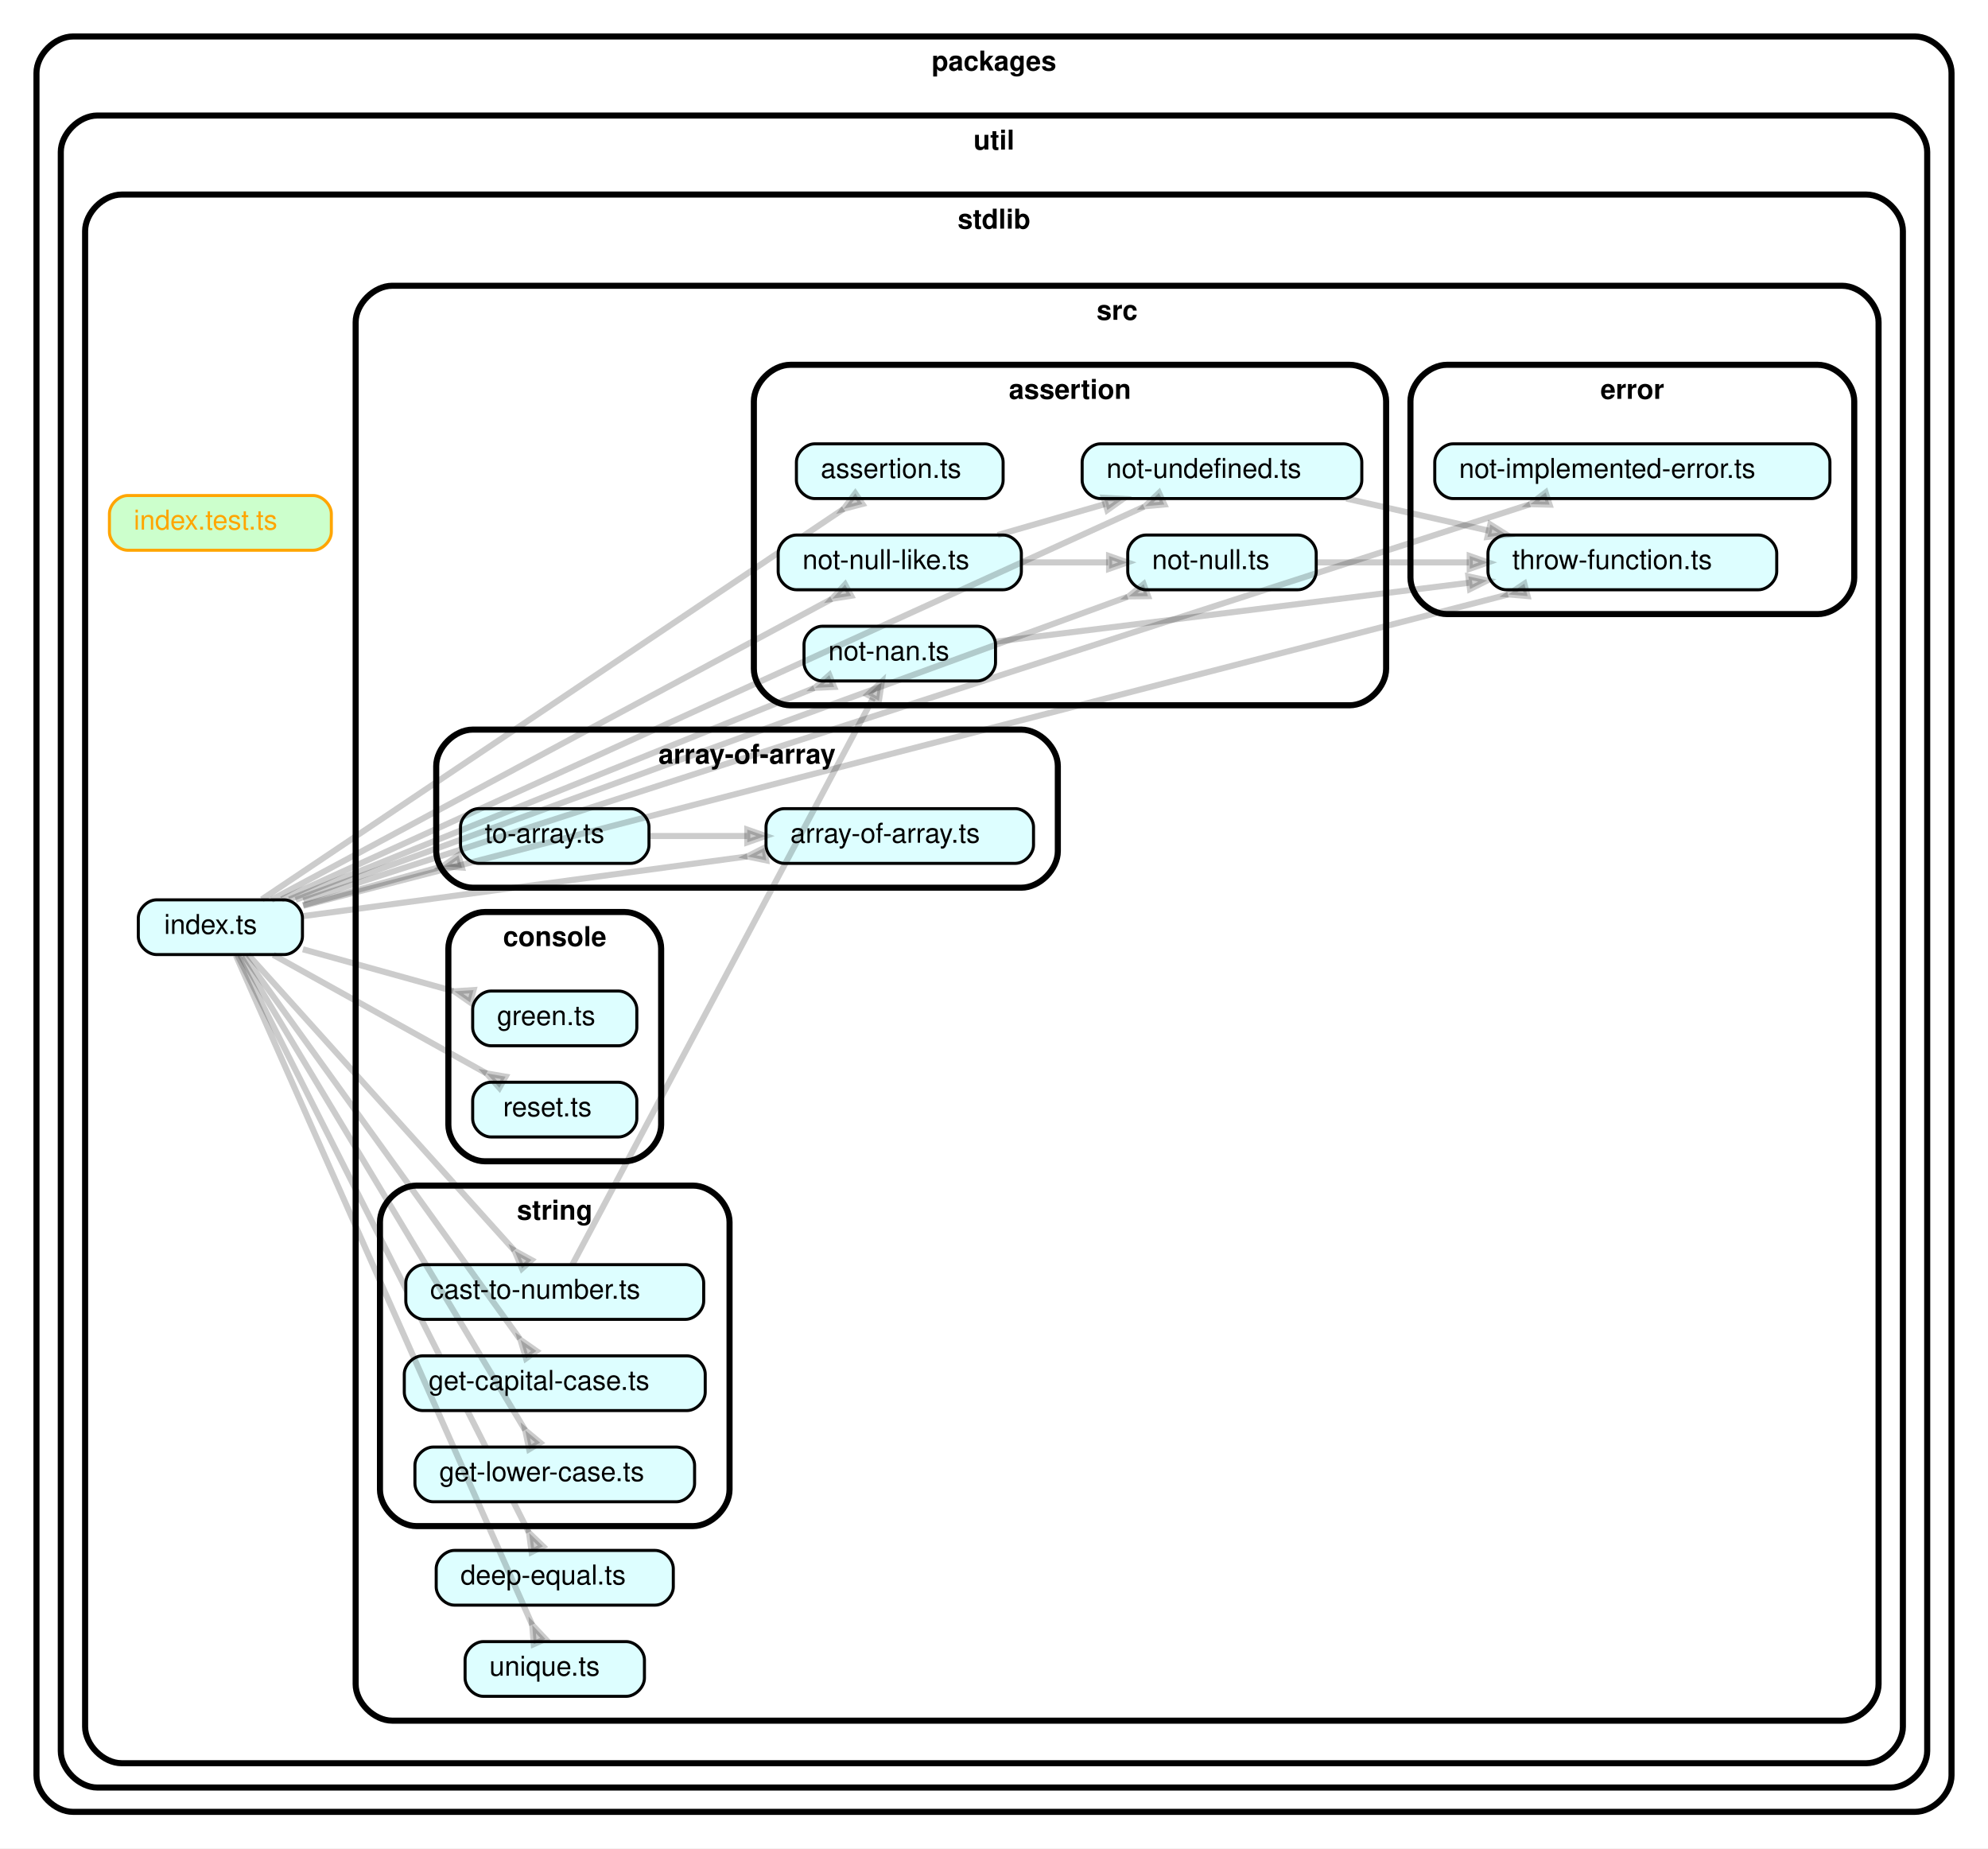
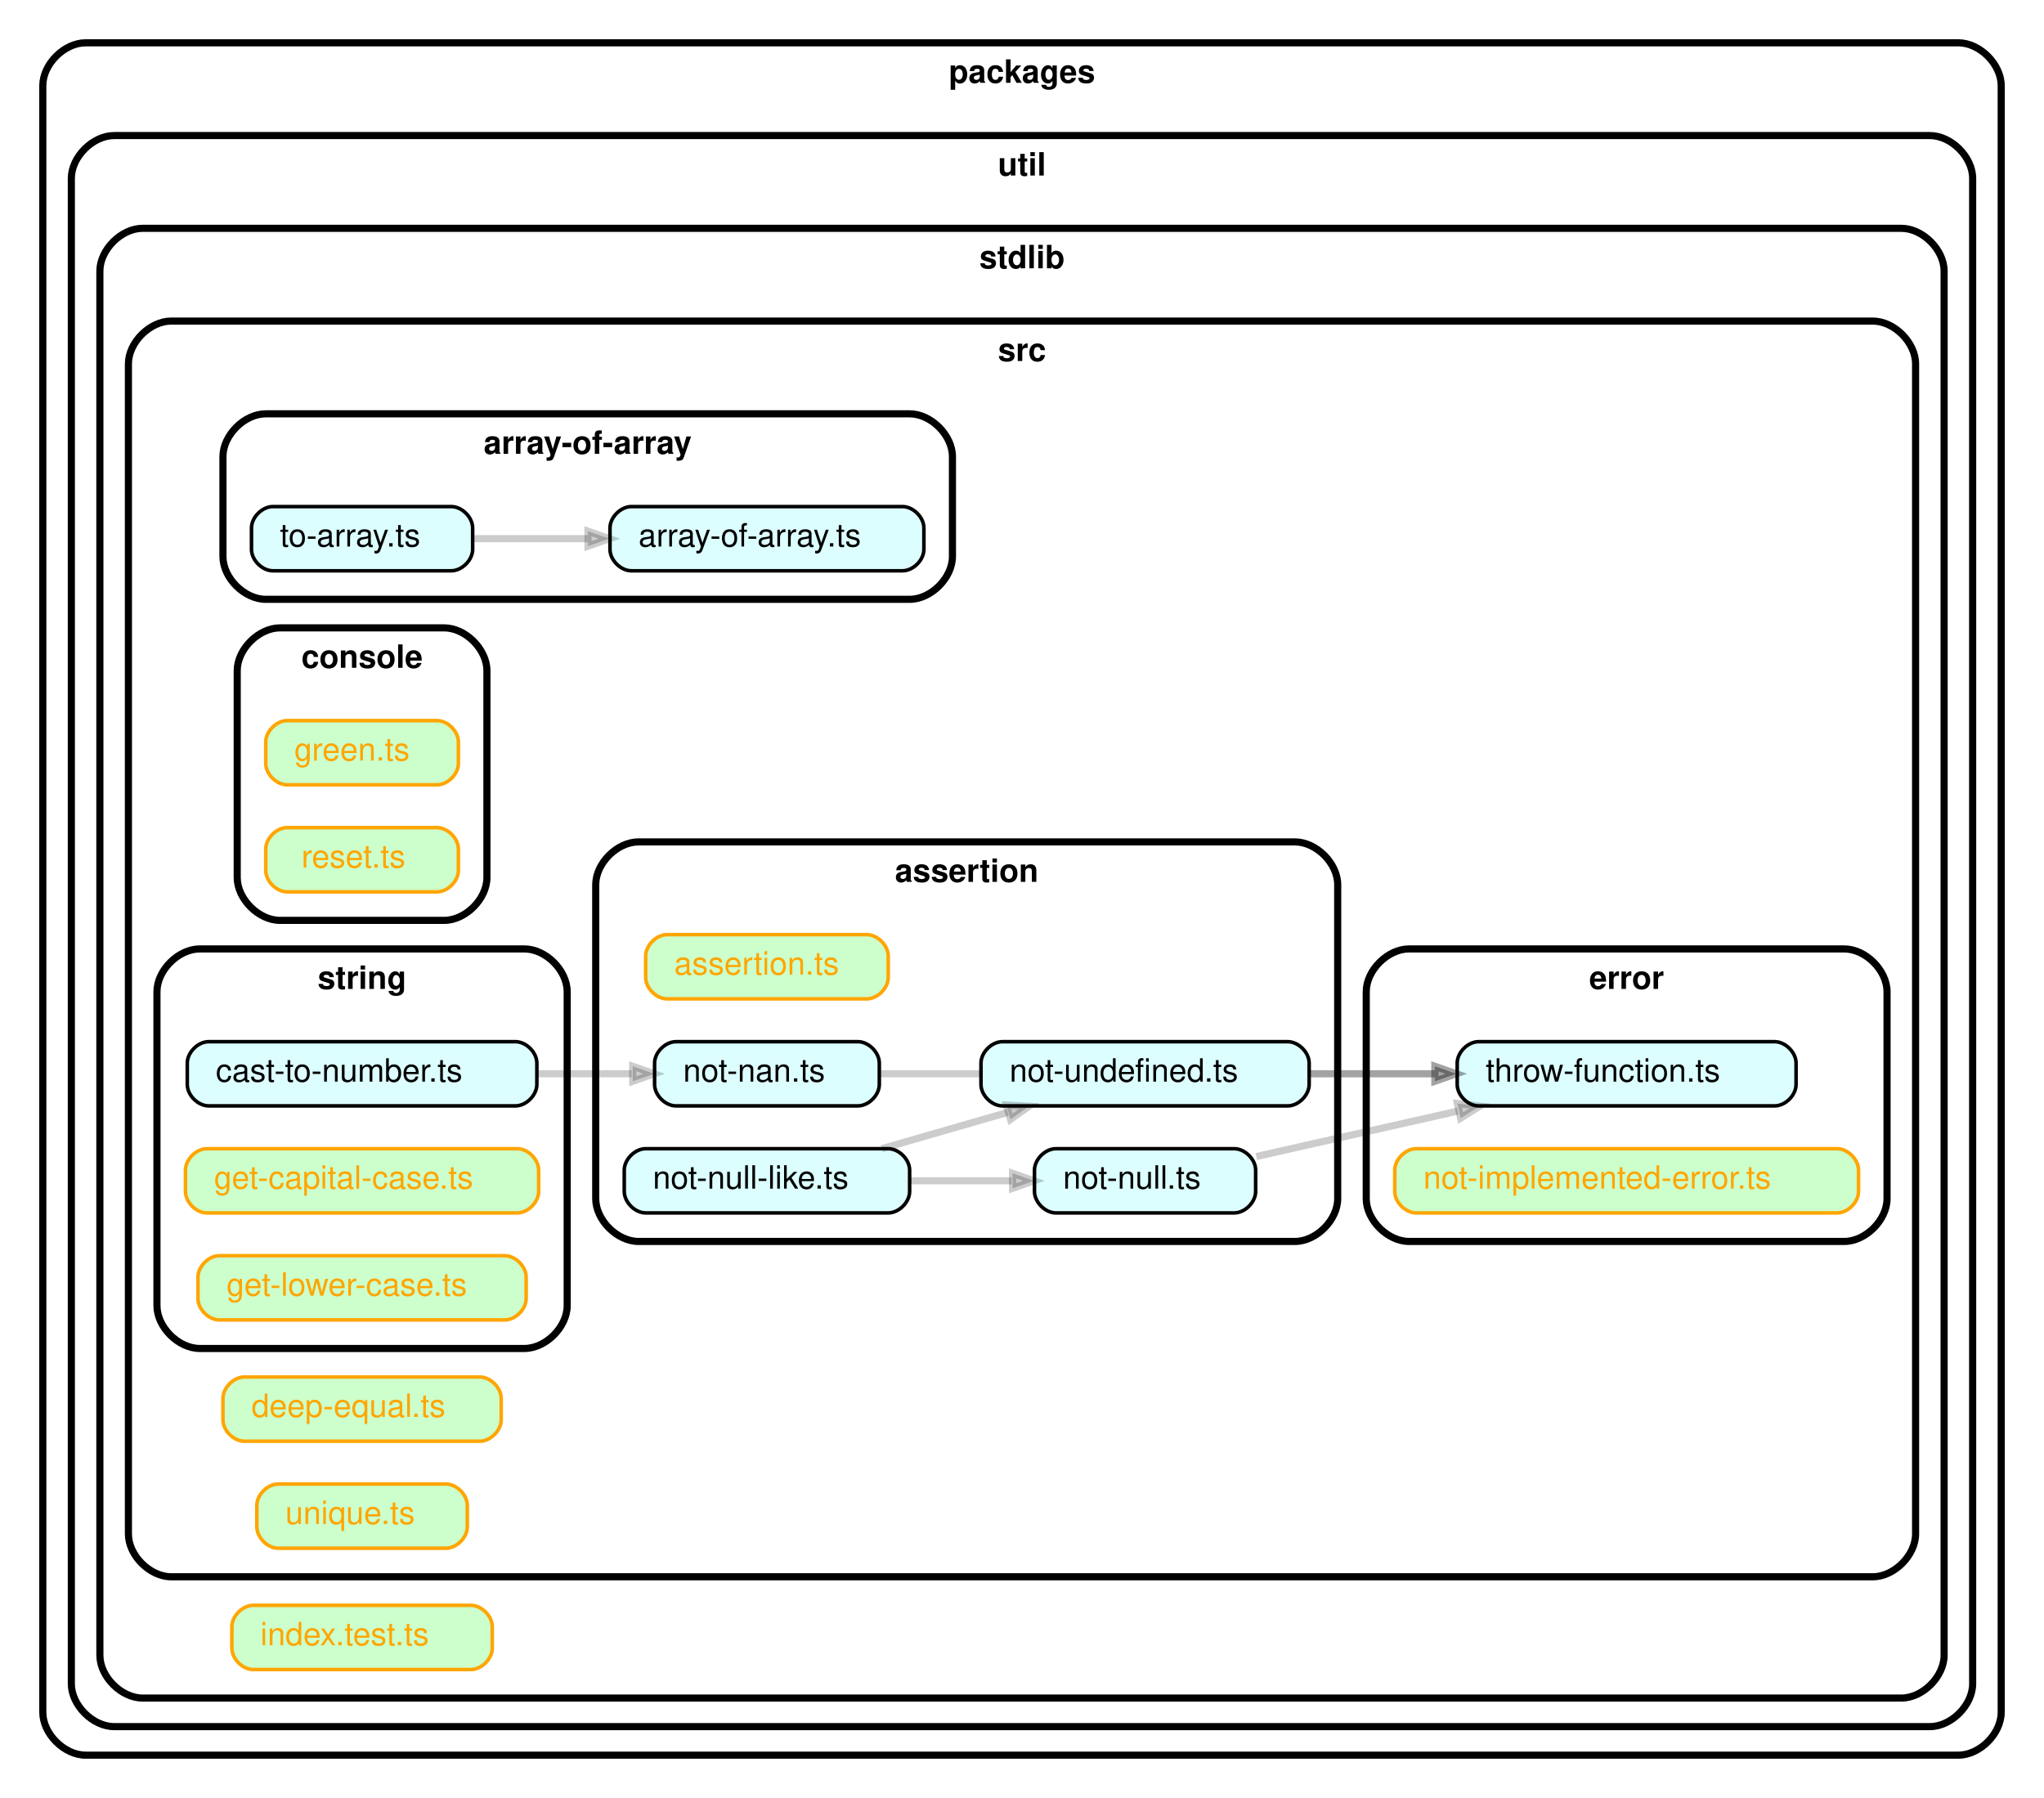
- <svg xmlns="http://www.w3.org/2000/svg" xmlns:xlink="http://www.w3.org/1999/xlink" width="654pt" height="608pt" viewBox="0.00 0.00 654.00 608.00">
-   <g id="graph0" class="graph" transform="scale(1 1) rotate(0) translate(4 604)">
-     <polygon fill="white" stroke="transparent" points="-4,4 -4,-604 650,-604 650,4 -4,4" />
+ <svg xmlns="http://www.w3.org/2000/svg" xmlns:xlink="http://www.w3.org/1999/xlink" width="573pt" height="504pt" viewBox="0.00 0.00 573.00 504.00">
+   <g id="graph0" class="graph" transform="scale(1 1) rotate(0) translate(4 500)">
+     <polygon fill="white" stroke="transparent" points="-4,4 -4,-500 569,-500 569,4 -4,4" />
    <g id="clust1" class="cluster">
-       <path fill="#ffffff" stroke="black" stroke-width="2" d="M20,-8C20,-8 626,-8 626,-8 632,-8 638,-14 638,-20 638,-20 638,-580 638,-580 638,-586 632,-592 626,-592 626,-592 20,-592 20,-592 14,-592 8,-586 8,-580 8,-580 8,-20 8,-20 8,-14 14,-8 20,-8" />
-       <text text-anchor="middle" x="323" y="-580.8" font-family="Helvetica,sans-Serif" font-weight="bold" font-size="9.00">packages</text>
+       <path fill="#ffffff" stroke="black" stroke-width="2" d="M20,-8C20,-8 545,-8 545,-8 551,-8 557,-14 557,-20 557,-20 557,-476 557,-476 557,-482 551,-488 545,-488 545,-488 20,-488 20,-488 14,-488 8,-482 8,-476 8,-476 8,-20 8,-20 8,-14 14,-8 20,-8" />
+       <text text-anchor="middle" x="282.5" y="-476.8" font-family="Helvetica,sans-Serif" font-weight="bold" font-size="9.00">packages</text>
    </g>
    <g id="clust2" class="cluster">
-       <path fill="#ffffff" stroke="black" stroke-width="2" d="M28,-16C28,-16 618,-16 618,-16 624,-16 630,-22 630,-28 630,-28 630,-554 630,-554 630,-560 624,-566 618,-566 618,-566 28,-566 28,-566 22,-566 16,-560 16,-554 16,-554 16,-28 16,-28 16,-22 22,-16 28,-16" />
-       <text text-anchor="middle" x="323" y="-554.8" font-family="Helvetica,sans-Serif" font-weight="bold" font-size="9.00">util</text>
+       <path fill="#ffffff" stroke="black" stroke-width="2" d="M28,-16C28,-16 537,-16 537,-16 543,-16 549,-22 549,-28 549,-28 549,-450 549,-450 549,-456 543,-462 537,-462 537,-462 28,-462 28,-462 22,-462 16,-456 16,-450 16,-450 16,-28 16,-28 16,-22 22,-16 28,-16" />
+       <text text-anchor="middle" x="282.5" y="-450.8" font-family="Helvetica,sans-Serif" font-weight="bold" font-size="9.00">util</text>
    </g>
    <g id="clust3" class="cluster">
-       <path fill="#ffffff" stroke="black" stroke-width="2" d="M36,-24C36,-24 610,-24 610,-24 616,-24 622,-30 622,-36 622,-36 622,-528 622,-528 622,-534 616,-540 610,-540 610,-540 36,-540 36,-540 30,-540 24,-534 24,-528 24,-528 24,-36 24,-36 24,-30 30,-24 36,-24" />
-       <text text-anchor="middle" x="323" y="-528.8" font-family="Helvetica,sans-Serif" font-weight="bold" font-size="9.00">stdlib</text>
+       <path fill="#ffffff" stroke="black" stroke-width="2" d="M36,-24C36,-24 529,-24 529,-24 535,-24 541,-30 541,-36 541,-36 541,-424 541,-424 541,-430 535,-436 529,-436 529,-436 36,-436 36,-436 30,-436 24,-430 24,-424 24,-424 24,-36 24,-36 24,-30 30,-24 36,-24" />
+       <text text-anchor="middle" x="282.5" y="-424.8" font-family="Helvetica,sans-Serif" font-weight="bold" font-size="9.00">stdlib</text>
    </g>
    <g id="clust4" class="cluster">
-       <path fill="#ffffff" stroke="black" stroke-width="2" d="M125,-38C125,-38 602,-38 602,-38 608,-38 614,-44 614,-50 614,-50 614,-498 614,-498 614,-504 608,-510 602,-510 602,-510 125,-510 125,-510 119,-510 113,-504 113,-498 113,-498 113,-50 113,-50 113,-44 119,-38 125,-38" />
-       <text text-anchor="middle" x="363.5" y="-498.8" font-family="Helvetica,sans-Serif" font-weight="bold" font-size="9.00">src</text>
+       <path fill="#ffffff" stroke="black" stroke-width="2" d="M44,-58C44,-58 521,-58 521,-58 527,-58 533,-64 533,-70 533,-70 533,-398 533,-398 533,-404 527,-410 521,-410 521,-410 44,-410 44,-410 38,-410 32,-404 32,-398 32,-398 32,-70 32,-70 32,-64 38,-58 44,-58" />
+       <text text-anchor="middle" x="282.5" y="-398.8" font-family="Helvetica,sans-Serif" font-weight="bold" font-size="9.00">src</text>
    </g>
    <g id="clust5" class="cluster">
-       <path fill="#ffffff" stroke="black" stroke-width="2" d="M151.5,-312C151.5,-312 332,-312 332,-312 338,-312 344,-318 344,-324 344,-324 344,-352 344,-352 344,-358 338,-364 332,-364 332,-364 151.5,-364 151.5,-364 145.5,-364 139.5,-358 139.5,-352 139.5,-352 139.5,-324 139.5,-324 139.5,-318 145.5,-312 151.5,-312" />
-       <text text-anchor="middle" x="241.75" y="-352.8" font-family="Helvetica,sans-Serif" font-weight="bold" font-size="9.00">array-of-array</text>
+       <path fill="#ffffff" stroke="black" stroke-width="2" d="M70.5,-332C70.5,-332 251,-332 251,-332 257,-332 263,-338 263,-344 263,-344 263,-372 263,-372 263,-378 257,-384 251,-384 251,-384 70.5,-384 70.5,-384 64.5,-384 58.5,-378 58.5,-372 58.5,-372 58.5,-344 58.5,-344 58.5,-338 64.5,-332 70.5,-332" />
+       <text text-anchor="middle" x="160.75" y="-372.8" font-family="Helvetica,sans-Serif" font-weight="bold" font-size="9.00">array-of-array</text>
    </g>
    <g id="clust6" class="cluster">
-       <path fill="#ffffff" stroke="black" stroke-width="2" d="M256,-372C256,-372 440,-372 440,-372 446,-372 452,-378 452,-384 452,-384 452,-472 452,-472 452,-478 446,-484 440,-484 440,-484 256,-484 256,-484 250,-484 244,-478 244,-472 244,-472 244,-384 244,-384 244,-378 250,-372 256,-372" />
-       <text text-anchor="middle" x="348" y="-472.8" font-family="Helvetica,sans-Serif" font-weight="bold" font-size="9.00">assertion</text>
+       <path fill="#ffffff" stroke="black" stroke-width="2" d="M175,-152C175,-152 359,-152 359,-152 365,-152 371,-158 371,-164 371,-164 371,-252 371,-252 371,-258 365,-264 359,-264 359,-264 175,-264 175,-264 169,-264 163,-258 163,-252 163,-252 163,-164 163,-164 163,-158 169,-152 175,-152" />
+       <text text-anchor="middle" x="267" y="-252.8" font-family="Helvetica,sans-Serif" font-weight="bold" font-size="9.00">assertion</text>
    </g>
    <g id="clust7" class="cluster">
-       <path fill="#ffffff" stroke="black" stroke-width="2" d="M155.5,-222C155.5,-222 201.5,-222 201.5,-222 207.5,-222 213.5,-228 213.5,-234 213.5,-234 213.5,-292 213.5,-292 213.5,-298 207.5,-304 201.5,-304 201.5,-304 155.5,-304 155.5,-304 149.5,-304 143.5,-298 143.5,-292 143.5,-292 143.5,-234 143.5,-234 143.5,-228 149.5,-222 155.5,-222" />
-       <text text-anchor="middle" x="178.5" y="-292.8" font-family="Helvetica,sans-Serif" font-weight="bold" font-size="9.00">console</text>
+       <path fill="#ffffff" stroke="black" stroke-width="2" d="M74.5,-242C74.5,-242 120.5,-242 120.5,-242 126.5,-242 132.5,-248 132.5,-254 132.5,-254 132.5,-312 132.5,-312 132.5,-318 126.5,-324 120.5,-324 120.5,-324 74.5,-324 74.5,-324 68.5,-324 62.5,-318 62.5,-312 62.5,-312 62.5,-254 62.5,-254 62.5,-248 68.5,-242 74.5,-242" />
+       <text text-anchor="middle" x="97.5" y="-312.8" font-family="Helvetica,sans-Serif" font-weight="bold" font-size="9.00">console</text>
    </g>
    <g id="clust8" class="cluster">
-       <path fill="#ffffff" stroke="black" stroke-width="2" d="M472,-402C472,-402 594,-402 594,-402 600,-402 606,-408 606,-414 606,-414 606,-472 606,-472 606,-478 600,-484 594,-484 594,-484 472,-484 472,-484 466,-484 460,-478 460,-472 460,-472 460,-414 460,-414 460,-408 466,-402 472,-402" />
-       <text text-anchor="middle" x="533" y="-472.8" font-family="Helvetica,sans-Serif" font-weight="bold" font-size="9.00">error</text>
+       <path fill="#ffffff" stroke="black" stroke-width="2" d="M391,-152C391,-152 513,-152 513,-152 519,-152 525,-158 525,-164 525,-164 525,-222 525,-222 525,-228 519,-234 513,-234 513,-234 391,-234 391,-234 385,-234 379,-228 379,-222 379,-222 379,-164 379,-164 379,-158 385,-152 391,-152" />
+       <text text-anchor="middle" x="452" y="-222.8" font-family="Helvetica,sans-Serif" font-weight="bold" font-size="9.00">error</text>
    </g>
    <g id="clust9" class="cluster">
-       <path fill="#ffffff" stroke="black" stroke-width="2" d="M133,-102C133,-102 224,-102 224,-102 230,-102 236,-108 236,-114 236,-114 236,-202 236,-202 236,-208 230,-214 224,-214 224,-214 133,-214 133,-214 127,-214 121,-208 121,-202 121,-202 121,-114 121,-114 121,-108 127,-102 133,-102" />
-       <text text-anchor="middle" x="178.5" y="-202.8" font-family="Helvetica,sans-Serif" font-weight="bold" font-size="9.00">string</text>
+       <path fill="#ffffff" stroke="black" stroke-width="2" d="M52,-122C52,-122 143,-122 143,-122 149,-122 155,-128 155,-134 155,-134 155,-222 155,-222 155,-228 149,-234 143,-234 143,-234 52,-234 52,-234 46,-234 40,-228 40,-222 40,-222 40,-134 40,-134 40,-128 46,-122 52,-122" />
+       <text text-anchor="middle" x="97.5" y="-222.8" font-family="Helvetica,sans-Serif" font-weight="bold" font-size="9.00">string</text>
    </g>
    <g id="node1" class="node">
      <g id="a_node1">
        <a xlink:href="packages/util/stdlib/index.test.ts" xlink:title="no-orphans">
-           <path fill="#ccffcc" stroke="orange" d="M99,-441C99,-441 38,-441 38,-441 35,-441 32,-438 32,-435 32,-435 32,-429 32,-429 32,-426 35,-423 38,-423 38,-423 99,-423 99,-423 102,-423 105,-426 105,-429 105,-429 105,-435 105,-435 105,-438 102,-441 99,-441" />
-           <text text-anchor="start" x="40" y="-429.8" font-family="Helvetica,sans-Serif" font-size="9.00" fill="orange">index.test.ts</text>
+           <path fill="#ccffcc" stroke="orange" d="M128,-50C128,-50 67,-50 67,-50 64,-50 61,-47 61,-44 61,-44 61,-38 61,-38 61,-35 64,-32 67,-32 67,-32 128,-32 128,-32 131,-32 134,-35 134,-38 134,-38 134,-44 134,-44 134,-47 131,-50 128,-50" />
+           <text text-anchor="start" x="69" y="-38.8" font-family="Helvetica,sans-Serif" font-size="9.00" fill="orange">index.test.ts</text>
        </a>
      </g>
    </g>
    <g id="node2" class="node">
      <g id="a_node2">
-         <a xlink:href="packages/util/stdlib/index.ts" xlink:title="index.ts">
-           <path fill="#ddfeff" stroke="black" d="M89.5,-308C89.5,-308 47.5,-308 47.5,-308 44.5,-308 41.5,-305 41.5,-302 41.5,-302 41.5,-296 41.5,-296 41.5,-293 44.5,-290 47.5,-290 47.5,-290 89.5,-290 89.5,-290 92.5,-290 95.5,-293 95.5,-296 95.5,-296 95.5,-302 95.5,-302 95.5,-305 92.5,-308 89.5,-308" />
-           <text text-anchor="start" x="50" y="-296.8" font-family="Helvetica,sans-Serif" font-size="9.00">index.ts</text>
+         <a xlink:href="packages/util/stdlib/src/array-of-array/array-of-array.ts" xlink:title="array-of-array.ts">
+           <path fill="#ddfeff" stroke="black" d="M249,-358C249,-358 173,-358 173,-358 170,-358 167,-355 167,-352 167,-352 167,-346 167,-346 167,-343 170,-340 173,-340 173,-340 249,-340 249,-340 252,-340 255,-343 255,-346 255,-346 255,-352 255,-352 255,-355 252,-358 249,-358" />
+           <text text-anchor="start" x="175" y="-346.8" font-family="Helvetica,sans-Serif" font-size="9.00">array-of-array.ts</text>
        </a>
      </g>
    </g>
    <g id="node3" class="node">
      <g id="a_node3">
-         <a xlink:href="packages/util/stdlib/src/array-of-array/array-of-array.ts" xlink:title="array-of-array.ts">
-           <path fill="#ddfeff" stroke="black" d="M330,-338C330,-338 254,-338 254,-338 251,-338 248,-335 248,-332 248,-332 248,-326 248,-326 248,-323 251,-320 254,-320 254,-320 330,-320 330,-320 333,-320 336,-323 336,-326 336,-326 336,-332 336,-332 336,-335 333,-338 330,-338" />
-           <text text-anchor="start" x="256" y="-326.8" font-family="Helvetica,sans-Serif" font-size="9.00">array-of-array.ts</text>
+         <a xlink:href="packages/util/stdlib/src/array-of-array/to-array.ts" xlink:title="to-array.ts">
+           <path fill="#ddfeff" stroke="black" d="M122.5,-358C122.5,-358 72.5,-358 72.5,-358 69.5,-358 66.5,-355 66.5,-352 66.5,-352 66.5,-346 66.5,-346 66.5,-343 69.5,-340 72.5,-340 72.5,-340 122.5,-340 122.5,-340 125.5,-340 128.5,-343 128.5,-346 128.5,-346 128.5,-352 128.5,-352 128.5,-355 125.5,-358 122.5,-358" />
+           <text text-anchor="start" x="74.5" y="-346.8" font-family="Helvetica,sans-Serif" font-size="9.00">to-array.ts</text>
        </a>
      </g>
    </g>
    <g id="edge1" class="edge">
-       <path fill="none" stroke="#000000" stroke-width="2" stroke-opacity="0.2" d="M95.91,-302.68C132.16,-307.55 196.73,-316.21 241.84,-322.27" />
-       <polygon fill="#000000" fill-opacity="0.2" stroke="#000000" stroke-width="2" stroke-opacity="0.2" points="247.51,-325.15 241.85,-322.27 248.07,-320.98 247.51,-325.15" />
+       <path fill="none" stroke="#000000" stroke-width="2" stroke-opacity="0.2" d="M128.67,-349C138.58,-349 149.86,-349 160.79,-349" />
+       <polygon fill="#000000" fill-opacity="0.2" stroke="#000000" stroke-width="2" stroke-opacity="0.2" points="160.83,-351.1 166.83,-349 160.83,-346.9 160.83,-351.1" />
    </g>
    <g id="node4" class="node">
      <g id="a_node4">
-         <a xlink:href="packages/util/stdlib/src/array-of-array/to-array.ts" xlink:title="to-array.ts">
-           <path fill="#ddfeff" stroke="black" d="M203.5,-338C203.5,-338 153.5,-338 153.5,-338 150.5,-338 147.5,-335 147.5,-332 147.5,-332 147.5,-326 147.5,-326 147.5,-323 150.5,-320 153.5,-320 153.5,-320 203.5,-320 203.5,-320 206.5,-320 209.5,-323 209.5,-326 209.5,-326 209.5,-332 209.5,-332 209.5,-335 206.5,-338 203.5,-338" />
-           <text text-anchor="start" x="155.5" y="-326.8" font-family="Helvetica,sans-Serif" font-size="9.00">to-array.ts</text>
-         </a>
-       </g>
-     </g>
-     <g id="edge2" class="edge">
-       <path fill="none" stroke="#000000" stroke-width="2" stroke-opacity="0.2" d="M95.64,-306.26C109.42,-310.09 126.53,-314.84 141.54,-319.01" />
-       <polygon fill="#000000" fill-opacity="0.2" stroke="#000000" stroke-width="2" stroke-opacity="0.2" points="146.83,-322.66 141.61,-319.03 147.96,-318.61 146.83,-322.66" />
+         <a xlink:href="packages/util/stdlib/src/assertion/assertion.ts" xlink:title="no-orphans">
+           <path fill="#ccffcc" stroke="orange" d="M239,-238C239,-238 183,-238 183,-238 180,-238 177,-235 177,-232 177,-232 177,-226 177,-226 177,-223 180,-220 183,-220 183,-220 239,-220 239,-220 242,-220 245,-223 245,-226 245,-226 245,-232 245,-232 245,-235 242,-238 239,-238" />
+           <text text-anchor="start" x="185" y="-226.8" font-family="Helvetica,sans-Serif" font-size="9.00" fill="orange">assertion.ts</text>
+         </a>
+       </g>
    </g>
    <g id="node5" class="node">
      <g id="a_node5">
-         <a xlink:href="packages/util/stdlib/src/assertion/assertion.ts" xlink:title="assertion.ts">
-           <path fill="#ddfeff" stroke="black" d="M320,-458C320,-458 264,-458 264,-458 261,-458 258,-455 258,-452 258,-452 258,-446 258,-446 258,-443 261,-440 264,-440 264,-440 320,-440 320,-440 323,-440 326,-443 326,-446 326,-446 326,-452 326,-452 326,-455 323,-458 320,-458" />
-           <text text-anchor="start" x="266" y="-446.8" font-family="Helvetica,sans-Serif" font-size="9.00">assertion.ts</text>
-         </a>
-       </g>
-     </g>
-     <g id="edge3" class="edge">
-       <path fill="none" stroke="#000000" stroke-width="2" stroke-opacity="0.2" d="M82.14,-308.16C120.58,-333.95 229.77,-407.24 273.53,-436.6" />
-       <polygon fill="#000000" fill-opacity="0.2" stroke="#000000" stroke-width="2" stroke-opacity="0.2" points="277.36,-441.71 273.55,-436.62 279.7,-438.22 277.36,-441.71" />
+         <a xlink:href="packages/util/stdlib/src/assertion/not-nan.ts" xlink:title="not-nan.ts">
+           <path fill="#ddfeff" stroke="black" d="M236.5,-208C236.5,-208 185.5,-208 185.5,-208 182.5,-208 179.5,-205 179.5,-202 179.5,-202 179.5,-196 179.5,-196 179.5,-193 182.5,-190 185.5,-190 185.5,-190 236.5,-190 236.5,-190 239.5,-190 242.5,-193 242.5,-196 242.5,-196 242.5,-202 242.5,-202 242.5,-205 239.5,-208 236.5,-208" />
+           <text text-anchor="start" x="187.5" y="-196.8" font-family="Helvetica,sans-Serif" font-size="9.00">not-nan.ts</text>
+         </a>
+       </g>
    </g>
    <g id="node6" class="node">
      <g id="a_node6">
-         <a xlink:href="packages/util/stdlib/src/assertion/not-nan.ts" xlink:title="not-nan.ts">
-           <path fill="#ddfeff" stroke="black" d="M317.5,-398C317.5,-398 266.5,-398 266.5,-398 263.5,-398 260.5,-395 260.5,-392 260.5,-392 260.5,-386 260.5,-386 260.5,-383 263.5,-380 266.5,-380 266.5,-380 317.5,-380 317.5,-380 320.5,-380 323.5,-383 323.5,-386 323.5,-386 323.5,-392 323.5,-392 323.5,-395 320.5,-398 317.5,-398" />
-           <text text-anchor="start" x="268.5" y="-386.8" font-family="Helvetica,sans-Serif" font-size="9.00">not-nan.ts</text>
-         </a>
-       </g>
-     </g>
-     <g id="edge4" class="edge">
-       <path fill="none" stroke="#000000" stroke-width="2" stroke-opacity="0.2" d="M91.16,-308.12C132.26,-324.68 219,-359.6 263.83,-377.66" />
-       <polygon fill="#000000" fill-opacity="0.2" stroke="#000000" stroke-width="2" stroke-opacity="0.2" points="268.83,-381.93 264.05,-377.74 270.4,-378.04 268.83,-381.93" />
+         <a xlink:href="packages/util/stdlib/src/error/throw-function.ts" xlink:title="throw-function.ts">
+           <path fill="#ddfeff" stroke="black" d="M493.5,-208C493.5,-208 410.5,-208 410.5,-208 407.5,-208 404.5,-205 404.5,-202 404.5,-202 404.5,-196 404.5,-196 404.5,-193 407.5,-190 410.5,-190 410.5,-190 493.5,-190 493.5,-190 496.5,-190 499.5,-193 499.5,-196 499.5,-196 499.5,-202 499.5,-202 499.5,-205 496.5,-208 493.5,-208" />
+           <text text-anchor="start" x="412.5" y="-196.8" font-family="Helvetica,sans-Serif" font-size="9.00">throw-function.ts</text>
+         </a>
+       </g>
+     </g>
+     <g id="edge2" class="edge">
+       <path fill="none" stroke="#000000" stroke-width="2" stroke-opacity="0.2" d="M242.51,-199C282.03,-199 350.41,-199 398.26,-199" />
+       <polygon fill="#000000" fill-opacity="0.2" stroke="#000000" stroke-width="2" stroke-opacity="0.2" points="398.28,-201.1 404.28,-199 398.28,-196.9 398.28,-201.1" />
    </g>
    <g id="node7" class="node">
      <g id="a_node7">
-         <a xlink:href="packages/util/stdlib/src/assertion/not-null.ts" xlink:title="not-null.ts">
-           <path fill="#ddfeff" stroke="black" d="M423,-428C423,-428 373,-428 373,-428 370,-428 367,-425 367,-422 367,-422 367,-416 367,-416 367,-413 370,-410 373,-410 373,-410 423,-410 423,-410 426,-410 429,-413 429,-416 429,-416 429,-422 429,-422 429,-425 426,-428 423,-428" />
-           <text text-anchor="start" x="375" y="-416.8" font-family="Helvetica,sans-Serif" font-size="9.00">not-null.ts</text>
-         </a>
-       </g>
-     </g>
-     <g id="edge5" class="edge">
-       <path fill="none" stroke="#000000" stroke-width="2" stroke-opacity="0.2" d="M93.27,-308.02C152.42,-329.56 301.85,-383.98 366.92,-407.68" />
-       <polygon fill="#000000" fill-opacity="0.2" stroke="#000000" stroke-width="2" stroke-opacity="0.2" points="372.23,-411.85 367.31,-407.82 373.67,-407.9 372.23,-411.85" />
+         <a xlink:href="packages/util/stdlib/src/assertion/not-null-like.ts" xlink:title="not-null-like.ts">
+           <path fill="#ddfeff" stroke="black" d="M245,-178C245,-178 177,-178 177,-178 174,-178 171,-175 171,-172 171,-172 171,-166 171,-166 171,-163 174,-160 177,-160 177,-160 245,-160 245,-160 248,-160 251,-163 251,-166 251,-166 251,-172 251,-172 251,-175 248,-178 245,-178" />
+           <text text-anchor="start" x="179" y="-166.8" font-family="Helvetica,sans-Serif" font-size="9.00">not-null-like.ts</text>
+         </a>
+       </g>
    </g>
    <g id="node8" class="node">
      <g id="a_node8">
-         <a xlink:href="packages/util/stdlib/src/assertion/not-null-like.ts" xlink:title="not-null-like.ts">
-           <path fill="#ddfeff" stroke="black" d="M326,-428C326,-428 258,-428 258,-428 255,-428 252,-425 252,-422 252,-422 252,-416 252,-416 252,-413 255,-410 258,-410 258,-410 326,-410 326,-410 329,-410 332,-413 332,-416 332,-416 332,-422 332,-422 332,-425 329,-428 326,-428" />
-           <text text-anchor="start" x="260" y="-416.8" font-family="Helvetica,sans-Serif" font-size="9.00">not-null-like.ts</text>
-         </a>
-       </g>
-     </g>
-     <g id="edge6" class="edge">
-       <path fill="none" stroke="#000000" stroke-width="2" stroke-opacity="0.2" d="M85.3,-308.02C125.02,-329.35 224.74,-382.89 269.57,-406.95" />
-       <polygon fill="#000000" fill-opacity="0.2" stroke="#000000" stroke-width="2" stroke-opacity="0.2" points="274.01,-411.73 269.72,-407.04 276,-408.03 274.01,-411.73" />
+         <a xlink:href="packages/util/stdlib/src/assertion/not-null.ts" xlink:title="not-null.ts">
+           <path fill="#ddfeff" stroke="black" d="M342,-178C342,-178 292,-178 292,-178 289,-178 286,-175 286,-172 286,-172 286,-166 286,-166 286,-163 289,-160 292,-160 292,-160 342,-160 342,-160 345,-160 348,-163 348,-166 348,-166 348,-172 348,-172 348,-175 345,-178 342,-178" />
+           <text text-anchor="start" x="294" y="-166.8" font-family="Helvetica,sans-Serif" font-size="9.00">not-null.ts</text>
+         </a>
+       </g>
+     </g>
+     <g id="edge3" class="edge">
+       <path fill="none" stroke="#000000" stroke-width="2" stroke-opacity="0.2" d="M251.02,-169C260.39,-169 270.35,-169 279.6,-169" />
+       <polygon fill="#000000" fill-opacity="0.2" stroke="#000000" stroke-width="2" stroke-opacity="0.2" points="279.86,-171.1 285.86,-169 279.86,-166.9 279.86,-171.1" />
    </g>
    <g id="node9" class="node">
      <g id="a_node9">
        <a xlink:href="packages/util/stdlib/src/assertion/not-undefined.ts" xlink:title="not-undefined.ts">
-           <path fill="#ddfeff" stroke="black" d="M438,-458C438,-458 358,-458 358,-458 355,-458 352,-455 352,-452 352,-452 352,-446 352,-446 352,-443 355,-440 358,-440 358,-440 438,-440 438,-440 441,-440 444,-443 444,-446 444,-446 444,-452 444,-452 444,-455 441,-458 438,-458" />
-           <text text-anchor="start" x="360" y="-446.8" font-family="Helvetica,sans-Serif" font-size="9.00">not-undefined.ts</text>
-         </a>
-       </g>
-     </g>
-     <g id="edge7" class="edge">
-       <path fill="none" stroke="#000000" stroke-width="2" stroke-opacity="0.2" d="M88.62,-308.16C145.74,-334.16 308.89,-408.43 372.33,-437.31" />
-       <polygon fill="#000000" fill-opacity="0.2" stroke="#000000" stroke-width="2" stroke-opacity="0.2" points="377.28,-441.87 372.69,-437.48 379.02,-438.05 377.28,-441.87" />
+           <path fill="#ddfeff" stroke="black" d="M357,-208C357,-208 277,-208 277,-208 274,-208 271,-205 271,-202 271,-202 271,-196 271,-196 271,-193 274,-190 277,-190 277,-190 357,-190 357,-190 360,-190 363,-193 363,-196 363,-196 363,-202 363,-202 363,-205 360,-208 357,-208" />
+           <text text-anchor="start" x="279" y="-196.8" font-family="Helvetica,sans-Serif" font-size="9.00">not-undefined.ts</text>
+         </a>
+       </g>
+     </g>
+     <g id="edge4" class="edge">
+       <path fill="none" stroke="#000000" stroke-width="2" stroke-opacity="0.2" d="M243.2,-178C254.31,-181.2 266.93,-184.85 278.51,-188.19" />
+       <polygon fill="#000000" fill-opacity="0.2" stroke="#000000" stroke-width="2" stroke-opacity="0.2" points="278.11,-190.26 284.46,-189.9 279.28,-186.22 278.11,-190.26" />
+     </g>
+     <g id="edge5" class="edge">
+       <path fill="none" stroke="#000000" stroke-width="2" stroke-opacity="0.2" d="M348.18,-175.81C364.84,-179.57 385.9,-184.31 404.61,-188.53" />
+       <polygon fill="#000000" fill-opacity="0.2" stroke="#000000" stroke-width="2" stroke-opacity="0.2" points="404.54,-190.67 410.85,-189.94 405.46,-186.57 404.54,-190.67" />
+     </g>
+     <g id="edge6" class="edge">
+       <path fill="none" stroke="#000000" stroke-width="2" stroke-opacity="0.2" d="M363.03,-199C374.32,-199 386.54,-199 398.18,-199" />
+       <polygon fill="#000000" fill-opacity="0.2" stroke="#000000" stroke-width="2" stroke-opacity="0.2" points="398.2,-201.1 404.2,-199 398.2,-196.9 398.2,-201.1" />
    </g>
    <g id="node10" class="node">
      <g id="a_node10">
-         <a xlink:href="packages/util/stdlib/src/console/green.ts" xlink:title="green.ts">
-           <path fill="#ddfeff" stroke="black" d="M199.5,-278C199.5,-278 157.5,-278 157.5,-278 154.5,-278 151.5,-275 151.5,-272 151.5,-272 151.5,-266 151.5,-266 151.5,-263 154.5,-260 157.5,-260 157.5,-260 199.5,-260 199.5,-260 202.5,-260 205.5,-263 205.5,-266 205.5,-266 205.5,-272 205.5,-272 205.5,-275 202.5,-278 199.5,-278" />
-           <text text-anchor="start" x="159.5" y="-266.8" font-family="Helvetica,sans-Serif" font-size="9.00">green.ts</text>
-         </a>
-       </g>
-     </g>
-     <g id="edge8" class="edge">
-       <path fill="none" stroke="#000000" stroke-width="2" stroke-opacity="0.2" d="M95.64,-291.74C110.52,-287.6 129.29,-282.39 145.1,-278" />
-       <polygon fill="#000000" fill-opacity="0.2" stroke="#000000" stroke-width="2" stroke-opacity="0.2" points="151.78,-278.32 145.44,-277.91 150.66,-274.28 151.78,-278.32" />
+         <a xlink:href="packages/util/stdlib/src/console/green.ts" xlink:title="no-orphans">
+           <path fill="#ccffcc" stroke="orange" d="M118.5,-298C118.5,-298 76.5,-298 76.5,-298 73.5,-298 70.5,-295 70.5,-292 70.5,-292 70.5,-286 70.5,-286 70.5,-283 73.5,-280 76.5,-280 76.5,-280 118.5,-280 118.5,-280 121.5,-280 124.5,-283 124.5,-286 124.5,-286 124.5,-292 124.5,-292 124.5,-295 121.5,-298 118.5,-298" />
+           <text text-anchor="start" x="78.5" y="-286.8" font-family="Helvetica,sans-Serif" font-size="9.00" fill="orange">green.ts</text>
+         </a>
+       </g>
    </g>
    <g id="node11" class="node">
      <g id="a_node11">
-         <a xlink:href="packages/util/stdlib/src/console/reset.ts" xlink:title="reset.ts">
-           <path fill="#ddfeff" stroke="black" d="M199.5,-248C199.5,-248 157.5,-248 157.5,-248 154.5,-248 151.5,-245 151.5,-242 151.5,-242 151.5,-236 151.5,-236 151.5,-233 154.5,-230 157.5,-230 157.5,-230 199.5,-230 199.5,-230 202.5,-230 205.5,-233 205.5,-236 205.5,-236 205.5,-242 205.5,-242 205.5,-245 202.5,-248 199.5,-248" />
-           <text text-anchor="start" x="161.5" y="-236.8" font-family="Helvetica,sans-Serif" font-size="9.00">reset.ts</text>
-         </a>
-       </g>
-     </g>
-     <g id="edge9" class="edge">
-       <path fill="none" stroke="#000000" stroke-width="2" stroke-opacity="0.2" d="M85.9,-289.89C104.65,-279.47 135.38,-262.4 156.02,-250.93" />
-       <polygon fill="#000000" fill-opacity="0.2" stroke="#000000" stroke-width="2" stroke-opacity="0.2" points="162.32,-249.84 156.05,-250.92 160.28,-246.17 162.32,-249.84" />
+         <a xlink:href="packages/util/stdlib/src/console/reset.ts" xlink:title="no-orphans">
+           <path fill="#ccffcc" stroke="orange" d="M118.5,-268C118.5,-268 76.5,-268 76.5,-268 73.5,-268 70.5,-265 70.5,-262 70.5,-262 70.5,-256 70.5,-256 70.5,-253 73.5,-250 76.5,-250 76.5,-250 118.5,-250 118.5,-250 121.5,-250 124.5,-253 124.5,-256 124.5,-256 124.5,-262 124.5,-262 124.5,-265 121.5,-268 118.5,-268" />
+           <text text-anchor="start" x="80.5" y="-256.8" font-family="Helvetica,sans-Serif" font-size="9.00" fill="orange">reset.ts</text>
+         </a>
+       </g>
    </g>
    <g id="node12" class="node">
      <g id="a_node12">
-         <a xlink:href="packages/util/stdlib/src/deep-equal.ts" xlink:title="deep-equal.ts">
-           <path fill="#ddfeff" stroke="black" d="M211.5,-94C211.5,-94 145.5,-94 145.5,-94 142.5,-94 139.5,-91 139.5,-88 139.5,-88 139.5,-82 139.5,-82 139.5,-79 142.5,-76 145.5,-76 145.5,-76 211.5,-76 211.5,-76 214.5,-76 217.5,-79 217.5,-82 217.5,-82 217.5,-88 217.5,-88 217.5,-91 214.5,-94 211.5,-94" />
-           <text text-anchor="start" x="147.5" y="-82.8" font-family="Helvetica,sans-Serif" font-size="9.00">deep-equal.ts</text>
-         </a>
-       </g>
-     </g>
-     <g id="edge10" class="edge">
-       <path fill="none" stroke="#000000" stroke-width="2" stroke-opacity="0.2" d="M74.14,-289.8C91,-256.41 149.08,-141.31 169.95,-99.95" />
-       <polygon fill="#000000" fill-opacity="0.2" stroke="#000000" stroke-width="2" stroke-opacity="0.2" points="174.63,-95.35 170.05,-99.76 170.88,-93.46 174.63,-95.35" />
+         <a xlink:href="packages/util/stdlib/src/deep-equal.ts" xlink:title="no-orphans">
+           <path fill="#ccffcc" stroke="orange" d="M130.5,-114C130.5,-114 64.5,-114 64.5,-114 61.5,-114 58.5,-111 58.5,-108 58.5,-108 58.5,-102 58.5,-102 58.5,-99 61.5,-96 64.5,-96 64.5,-96 130.5,-96 130.5,-96 133.5,-96 136.5,-99 136.5,-102 136.5,-102 136.5,-108 136.5,-108 136.5,-111 133.5,-114 130.5,-114" />
+           <text text-anchor="start" x="66.5" y="-102.8" font-family="Helvetica,sans-Serif" font-size="9.00" fill="orange">deep-equal.ts</text>
+         </a>
+       </g>
    </g>
    <g id="node13" class="node">
      <g id="a_node13">
-         <a xlink:href="packages/util/stdlib/src/error/not-implemented-error.ts" xlink:title="not-implemented-error.ts">
-           <path fill="#ddfeff" stroke="black" d="M592,-458C592,-458 474,-458 474,-458 471,-458 468,-455 468,-452 468,-452 468,-446 468,-446 468,-443 471,-440 474,-440 474,-440 592,-440 592,-440 595,-440 598,-443 598,-446 598,-446 598,-452 598,-452 598,-455 595,-458 592,-458" />
-           <text text-anchor="start" x="476" y="-446.8" font-family="Helvetica,sans-Serif" font-size="9.00">not-implemented-error.ts</text>
-         </a>
-       </g>
-     </g>
-     <g id="edge11" class="edge">
-       <path fill="none" stroke="#000000" stroke-width="2" stroke-opacity="0.2" d="M95.82,-307.82C176.14,-333.76 411.35,-409.72 499.3,-438.12" />
-       <polygon fill="#000000" fill-opacity="0.2" stroke="#000000" stroke-width="2" stroke-opacity="0.2" points="504.48,-442 499.42,-438.15 505.77,-438 504.48,-442" />
+         <a xlink:href="packages/util/stdlib/src/error/not-implemented-error.ts" xlink:title="no-orphans">
+           <path fill="#ccffcc" stroke="orange" d="M511,-178C511,-178 393,-178 393,-178 390,-178 387,-175 387,-172 387,-172 387,-166 387,-166 387,-163 390,-160 393,-160 393,-160 511,-160 511,-160 514,-160 517,-163 517,-166 517,-166 517,-172 517,-172 517,-175 514,-178 511,-178" />
+           <text text-anchor="start" x="395" y="-166.8" font-family="Helvetica,sans-Serif" font-size="9.00" fill="orange">not-implemented-error.ts</text>
+         </a>
+       </g>
    </g>
    <g id="node14" class="node">
      <g id="a_node14">
-         <a xlink:href="packages/util/stdlib/src/error/throw-function.ts" xlink:title="throw-function.ts">
-           <path fill="#ddfeff" stroke="black" d="M574.5,-428C574.5,-428 491.5,-428 491.5,-428 488.5,-428 485.5,-425 485.5,-422 485.5,-422 485.5,-416 485.5,-416 485.5,-413 488.5,-410 491.5,-410 491.5,-410 574.5,-410 574.5,-410 577.5,-410 580.5,-413 580.5,-416 580.5,-416 580.5,-422 580.5,-422 580.5,-425 577.5,-428 574.5,-428" />
-           <text text-anchor="start" x="493.5" y="-416.8" font-family="Helvetica,sans-Serif" font-size="9.00">throw-function.ts</text>
-         </a>
-       </g>
-     </g>
-     <g id="edge12" class="edge">
-       <path fill="none" stroke="#000000" stroke-width="2" stroke-opacity="0.2" d="M95.82,-306.06C174.03,-326.26 399.11,-384.41 492.08,-408.43" />
-       <polygon fill="#000000" fill-opacity="0.2" stroke="#000000" stroke-width="2" stroke-opacity="0.2" points="497.48,-411.99 492.2,-408.46 498.53,-407.93 497.48,-411.99" />
+         <a xlink:href="packages/util/stdlib/src/string/cast-to-number.ts" xlink:title="cast-to-number.ts">
+           <path fill="#ddfeff" stroke="black" d="M140.5,-208C140.5,-208 54.5,-208 54.5,-208 51.5,-208 48.5,-205 48.5,-202 48.5,-202 48.5,-196 48.5,-196 48.5,-193 51.5,-190 54.5,-190 54.5,-190 140.5,-190 140.5,-190 143.5,-190 146.5,-193 146.5,-196 146.5,-196 146.5,-202 146.5,-202 146.5,-205 143.5,-208 140.5,-208" />
+           <text text-anchor="start" x="56.5" y="-196.8" font-family="Helvetica,sans-Serif" font-size="9.00">cast-to-number.ts</text>
+         </a>
+       </g>
+     </g>
+     <g id="edge7" class="edge">
+       <path fill="none" stroke="#000000" stroke-width="2" stroke-opacity="0.2" d="M146.76,-199C155.57,-199 164.65,-199 173.07,-199" />
+       <polygon fill="#000000" fill-opacity="0.2" stroke="#000000" stroke-width="2" stroke-opacity="0.2" points="173.37,-201.1 179.37,-199 173.37,-196.9 173.37,-201.1" />
    </g>
    <g id="node15" class="node">
      <g id="a_node15">
-         <a xlink:href="packages/util/stdlib/src/string/cast-to-number.ts" xlink:title="cast-to-number.ts">
-           <path fill="#ddfeff" stroke="black" d="M221.5,-188C221.5,-188 135.5,-188 135.5,-188 132.5,-188 129.5,-185 129.5,-182 129.5,-182 129.5,-176 129.5,-176 129.5,-173 132.5,-170 135.5,-170 135.5,-170 221.5,-170 221.5,-170 224.5,-170 227.5,-173 227.5,-176 227.5,-176 227.5,-182 227.5,-182 227.5,-185 224.5,-188 221.5,-188" />
-           <text text-anchor="start" x="137.5" y="-176.8" font-family="Helvetica,sans-Serif" font-size="9.00">cast-to-number.ts</text>
-         </a>
-       </g>
-     </g>
-     <g id="edge13" class="edge">
-       <path fill="none" stroke="#000000" stroke-width="2" stroke-opacity="0.2" d="M77.62,-289.98C96.38,-269.13 142.86,-217.49 165.16,-192.71" />
-       <polygon fill="#000000" fill-opacity="0.2" stroke="#000000" stroke-width="2" stroke-opacity="0.2" points="170.85,-189.53 165.27,-192.58 167.73,-186.72 170.85,-189.53" />
+         <a xlink:href="packages/util/stdlib/src/string/get-capital-case.ts" xlink:title="no-orphans">
+           <path fill="#ccffcc" stroke="orange" d="M141,-178C141,-178 54,-178 54,-178 51,-178 48,-175 48,-172 48,-172 48,-166 48,-166 48,-163 51,-160 54,-160 54,-160 141,-160 141,-160 144,-160 147,-163 147,-166 147,-166 147,-172 147,-172 147,-175 144,-178 141,-178" />
+           <text text-anchor="start" x="56" y="-166.8" font-family="Helvetica,sans-Serif" font-size="9.00" fill="orange">get-capital-case.ts</text>
+         </a>
+       </g>
    </g>
    <g id="node16" class="node">
      <g id="a_node16">
-         <a xlink:href="packages/util/stdlib/src/string/get-capital-case.ts" xlink:title="get-capital-case.ts">
-           <path fill="#ddfeff" stroke="black" d="M222,-158C222,-158 135,-158 135,-158 132,-158 129,-155 129,-152 129,-152 129,-146 129,-146 129,-143 132,-140 135,-140 135,-140 222,-140 222,-140 225,-140 228,-143 228,-146 228,-146 228,-152 228,-152 228,-155 225,-158 222,-158" />
-           <text text-anchor="start" x="137" y="-146.8" font-family="Helvetica,sans-Serif" font-size="9.00">get-capital-case.ts</text>
-         </a>
-       </g>
-     </g>
-     <g id="edge14" class="edge">
-       <path fill="none" stroke="#000000" stroke-width="2" stroke-opacity="0.2" d="M76.26,-289.62C94.51,-264.26 144.95,-194.21 166.98,-163.61" />
-       <polygon fill="#000000" fill-opacity="0.2" stroke="#000000" stroke-width="2" stroke-opacity="0.2" points="172.45,-159.61 167.24,-163.25 169.04,-157.15 172.45,-159.61" />
+         <a xlink:href="packages/util/stdlib/src/string/get-lower-case.ts" xlink:title="no-orphans">
+           <path fill="#ccffcc" stroke="orange" d="M137.5,-148C137.5,-148 57.5,-148 57.5,-148 54.5,-148 51.5,-145 51.5,-142 51.5,-142 51.5,-136 51.5,-136 51.5,-133 54.5,-130 57.5,-130 57.5,-130 137.5,-130 137.5,-130 140.5,-130 143.5,-133 143.5,-136 143.5,-136 143.5,-142 143.5,-142 143.5,-145 140.5,-148 137.5,-148" />
+           <text text-anchor="start" x="59.5" y="-136.8" font-family="Helvetica,sans-Serif" font-size="9.00" fill="orange">get-lower-case.ts</text>
+         </a>
+       </g>
    </g>
    <g id="node17" class="node">
      <g id="a_node17">
-         <a xlink:href="packages/util/stdlib/src/string/get-lower-case.ts" xlink:title="get-lower-case.ts">
-           <path fill="#ddfeff" stroke="black" d="M218.5,-128C218.5,-128 138.5,-128 138.5,-128 135.5,-128 132.5,-125 132.5,-122 132.5,-122 132.5,-116 132.5,-116 132.5,-113 135.5,-110 138.5,-110 138.5,-110 218.5,-110 218.5,-110 221.5,-110 224.5,-113 224.5,-116 224.5,-116 224.5,-122 224.5,-122 224.5,-125 221.5,-128 218.5,-128" />
-           <text text-anchor="start" x="140.5" y="-116.8" font-family="Helvetica,sans-Serif" font-size="9.00">get-lower-case.ts</text>
-         </a>
-       </g>
-     </g>
-     <g id="edge15" class="edge">
-       <path fill="none" stroke="#000000" stroke-width="2" stroke-opacity="0.2" d="M75,-289.83C92.55,-260.58 147.26,-169.4 168.73,-133.62" />
-       <polygon fill="#000000" fill-opacity="0.2" stroke="#000000" stroke-width="2" stroke-opacity="0.2" points="173.68,-129.45 168.79,-133.52 170.08,-127.29 173.68,-129.45" />
-     </g>
-     <g id="node18" class="node">
-       <g id="a_node18">
-         <a xlink:href="packages/util/stdlib/src/unique.ts" xlink:title="unique.ts">
-           <path fill="#ddfeff" stroke="black" d="M202,-64C202,-64 155,-64 155,-64 152,-64 149,-61 149,-58 149,-58 149,-52 149,-52 149,-49 152,-46 155,-46 155,-46 202,-46 202,-46 205,-46 208,-49 208,-52 208,-52 208,-58 208,-58 208,-61 205,-64 202,-64" />
-           <text text-anchor="start" x="157" y="-52.8" font-family="Helvetica,sans-Serif" font-size="9.00">unique.ts</text>
-         </a>
-       </g>
-     </g>
-     <g id="edge16" class="edge">
-       <path fill="none" stroke="#000000" stroke-width="2" stroke-opacity="0.2" d="M73.6,-289.73C90.01,-252.66 151.01,-114.85 171.06,-69.54" />
-       <polygon fill="#000000" fill-opacity="0.2" stroke="#000000" stroke-width="2" stroke-opacity="0.2" points="175.43,-64.87 171.08,-69.5 171.59,-63.17 175.43,-64.87" />
-     </g>
-     <g id="edge17" class="edge">
-       <path fill="none" stroke="#000000" stroke-width="2" stroke-opacity="0.2" d="M209.67,-329C219.58,-329 230.86,-329 241.79,-329" />
-       <polygon fill="#000000" fill-opacity="0.2" stroke="#000000" stroke-width="2" stroke-opacity="0.2" points="241.83,-331.1 247.83,-329 241.83,-326.9 241.83,-331.1" />
-     </g>
-     <g id="edge18" class="edge">
-       <path fill="none" stroke="#000000" stroke-width="2" stroke-opacity="0.2" d="M323.51,-392.92C363.03,-397.84 431.41,-406.35 479.26,-412.31" />
-       <polygon fill="#000000" fill-opacity="0.2" stroke="#000000" stroke-width="2" stroke-opacity="0.2" points="479.07,-414.4 485.28,-413.06 479.59,-410.23 479.07,-414.4" />
-     </g>
-     <g id="edge21" class="edge">
-       <path fill="none" stroke="#000000" stroke-width="2" stroke-opacity="0.2" d="M429.18,-419C443.99,-419 462.27,-419 479.29,-419" />
-       <polygon fill="#000000" fill-opacity="0.2" stroke="#000000" stroke-width="2" stroke-opacity="0.2" points="479.5,-421.1 485.5,-419 479.5,-416.9 479.5,-421.1" />
-     </g>
-     <g id="edge19" class="edge">
-       <path fill="none" stroke="#000000" stroke-width="2" stroke-opacity="0.2" d="M332.02,-419C341.39,-419 351.35,-419 360.6,-419" />
-       <polygon fill="#000000" fill-opacity="0.2" stroke="#000000" stroke-width="2" stroke-opacity="0.2" points="360.86,-421.1 366.86,-419 360.86,-416.9 360.86,-421.1" />
-     </g>
-     <g id="edge20" class="edge">
-       <path fill="none" stroke="#000000" stroke-width="2" stroke-opacity="0.2" d="M324.2,-428C335.31,-431.2 347.93,-434.85 359.51,-438.19" />
-       <polygon fill="#000000" fill-opacity="0.2" stroke="#000000" stroke-width="2" stroke-opacity="0.2" points="359.11,-440.26 365.46,-439.9 360.28,-436.22 359.11,-440.26" />
-     </g>
-     <g id="edge22" class="edge">
-       <path fill="none" stroke="#000000" stroke-width="2" stroke-opacity="0.2" d="M438.9,-440C453.63,-436.68 470.44,-432.89 485.68,-429.45" />
-       <polygon fill="#000000" fill-opacity="0.2" stroke="#000000" stroke-width="2" stroke-opacity="0.2" points="486.27,-431.47 491.66,-428.1 485.35,-427.37 486.27,-431.47" />
-     </g>
-     <g id="edge23" class="edge">
-       <path fill="none" stroke="#000000" stroke-width="2" stroke-opacity="0.2" d="M184.29,-188.02C201.69,-220.8 261.66,-333.74 283.21,-374.33" />
-       <polygon fill="#000000" fill-opacity="0.2" stroke="#000000" stroke-width="2" stroke-opacity="0.2" points="281.43,-375.46 286.1,-379.77 285.14,-373.49 281.43,-375.46" />
+         <a xlink:href="packages/util/stdlib/src/unique.ts" xlink:title="no-orphans">
+           <path fill="#ccffcc" stroke="orange" d="M121,-84C121,-84 74,-84 74,-84 71,-84 68,-81 68,-78 68,-78 68,-72 68,-72 68,-69 71,-66 74,-66 74,-66 121,-66 121,-66 124,-66 127,-69 127,-72 127,-72 127,-78 127,-78 127,-81 124,-84 121,-84" />
+           <text text-anchor="start" x="76" y="-72.8" font-family="Helvetica,sans-Serif" font-size="9.00" fill="orange">unique.ts</text>
+         </a>
+       </g>
    </g>
  </g>
</svg>
